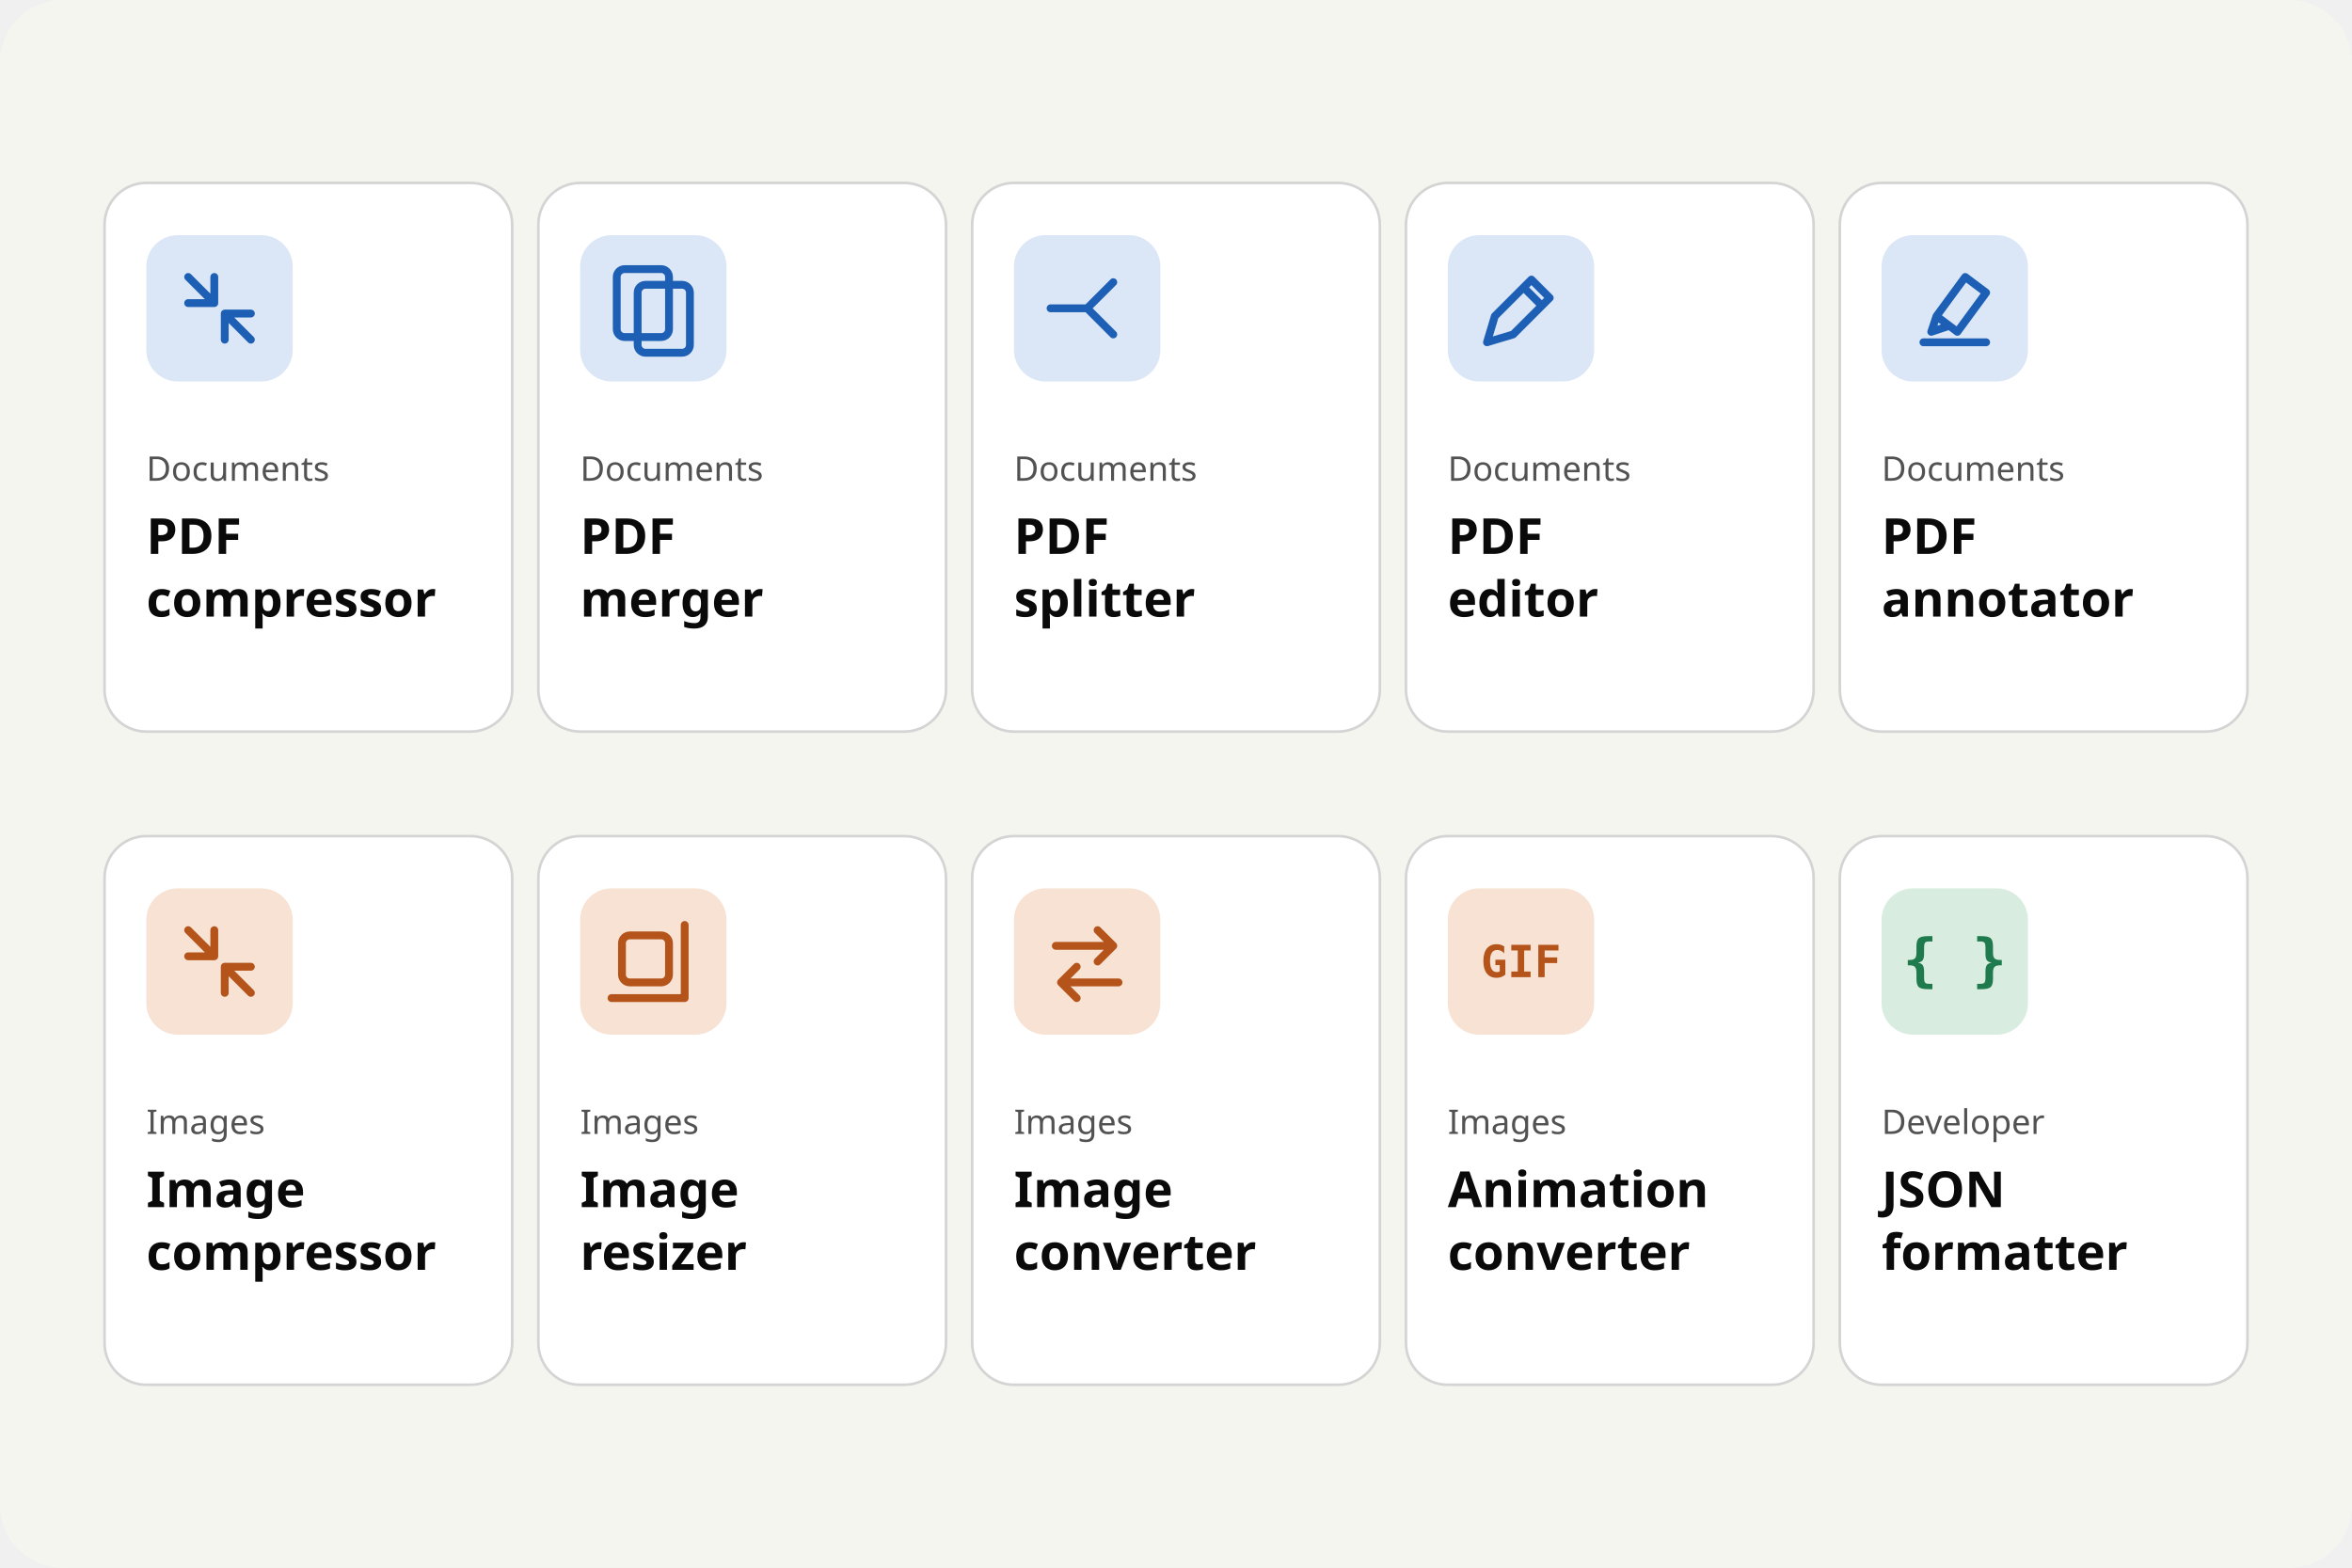
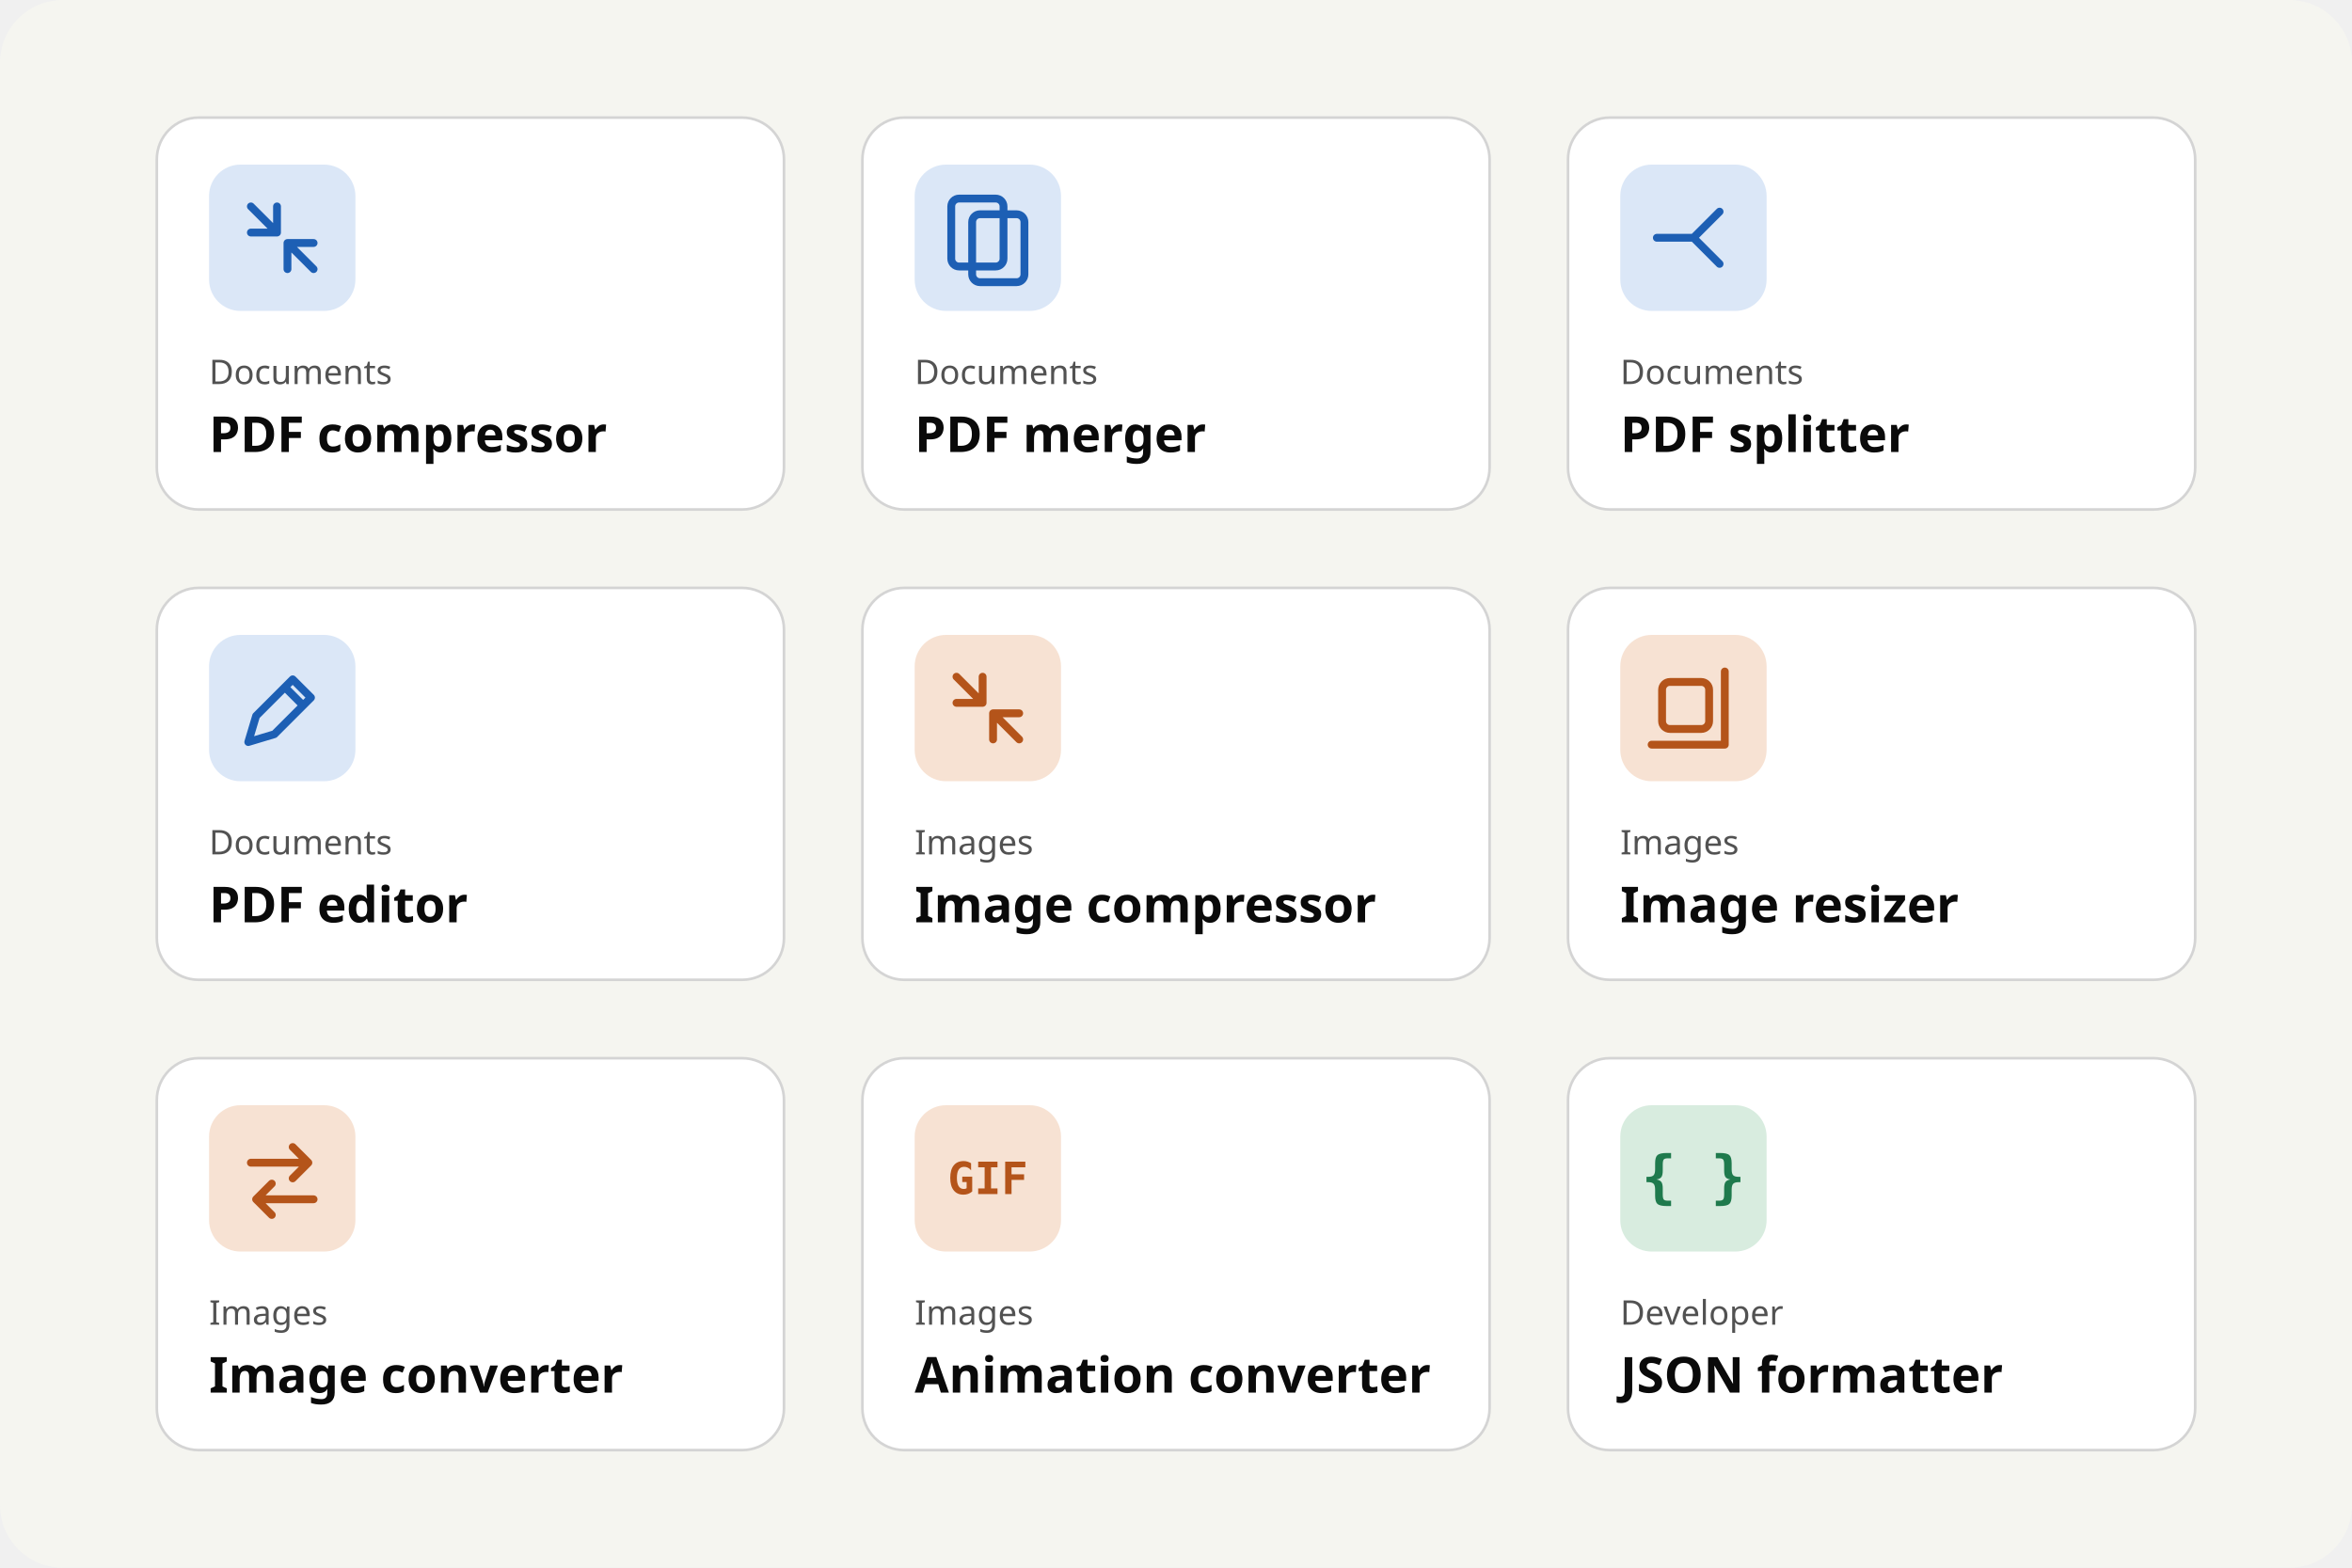
<svg xmlns="http://www.w3.org/2000/svg" viewBox="0 0 900 600" role="img" aria-labelledby="title desc">
  <rect width="900" height="600" rx="24" fill="#f5f5f0" />
-   <rect x="40" y="70" width="156" height="210" rx="16" fill="#fff" stroke="#d4d4d4" />
-   <rect x="56" y="90" width="56" height="56" rx="12" fill="#dbe7f7" />
-   <g transform="translate(84 118)" fill="none" stroke="#1d5fb4" stroke-width="3" stroke-linecap="round" stroke-linejoin="round">
+   <rect x="60" y="45" width="240" height="150" rx="16" fill="#fff" stroke="#d4d4d4" />
+   <rect x="80" y="63" width="56" height="56" rx="12" fill="#dbe7f7" />
+   <g transform="translate(108 91)" fill="none" stroke="#1d5fb4" stroke-width="3" stroke-linecap="round" stroke-linejoin="round">
    <path d="M-12 -12 l10 10 m-10 0 h10 v-10 M12 12 l-10 -10 m10 0 h-10 v10" />
  </g>
-   <text x="56" y="184" font-family="sans-serif" font-size="13" fill="#525252">Documents</text>
-   <text x="56" y="212" font-family="sans-serif" font-size="19" font-weight="600" fill="#0a0a0a">PDF</text>
-   <text x="56" y="236" font-family="sans-serif" font-size="19" font-weight="600" fill="#0a0a0a">compressor</text>
-   <rect x="206" y="70" width="156" height="210" rx="16" fill="#fff" stroke="#d4d4d4" />
-   <rect x="222" y="90" width="56" height="56" rx="12" fill="#dbe7f7" />
-   <g transform="translate(250 118)" fill="none" stroke="#1d5fb4" stroke-width="3" stroke-linecap="round" stroke-linejoin="round">
+   <text x="80" y="147" font-family="sans-serif" font-size="13" fill="#525252">Documents</text>
+   <text x="80" y="173" font-family="sans-serif" font-size="19" font-weight="600" fill="#0a0a0a">PDF compressor</text>
+   <rect x="330" y="45" width="240" height="150" rx="16" fill="#fff" stroke="#d4d4d4" />
+   <rect x="350" y="63" width="56" height="56" rx="12" fill="#dbe7f7" />
+   <g transform="translate(378 91)" fill="none" stroke="#1d5fb4" stroke-width="3" stroke-linecap="round" stroke-linejoin="round">
    <rect x="-14" y="-15" width="20" height="26" rx="3" />
    <rect x="-6" y="-9" width="20" height="26" rx="3" />
  </g>
-   <text x="222" y="184" font-family="sans-serif" font-size="13" fill="#525252">Documents</text>
-   <text x="222" y="212" font-family="sans-serif" font-size="19" font-weight="600" fill="#0a0a0a">PDF</text>
-   <text x="222" y="236" font-family="sans-serif" font-size="19" font-weight="600" fill="#0a0a0a">merger</text>
-   <rect x="372" y="70" width="156" height="210" rx="16" fill="#fff" stroke="#d4d4d4" />
-   <rect x="388" y="90" width="56" height="56" rx="12" fill="#dbe7f7" />
-   <g transform="translate(416 118)" fill="none" stroke="#1d5fb4" stroke-width="3" stroke-linecap="round" stroke-linejoin="round">
+   <text x="350" y="147" font-family="sans-serif" font-size="13" fill="#525252">Documents</text>
+   <text x="350" y="173" font-family="sans-serif" font-size="19" font-weight="600" fill="#0a0a0a">PDF merger</text>
+   <rect x="600" y="45" width="240" height="150" rx="16" fill="#fff" stroke="#d4d4d4" />
+   <rect x="620" y="63" width="56" height="56" rx="12" fill="#dbe7f7" />
+   <g transform="translate(648 91)" fill="none" stroke="#1d5fb4" stroke-width="3" stroke-linecap="round" stroke-linejoin="round">
    <path d="M-14 0 h14 l10 -10 m-10 10 l10 10" />
  </g>
-   <text x="388" y="184" font-family="sans-serif" font-size="13" fill="#525252">Documents</text>
-   <text x="388" y="212" font-family="sans-serif" font-size="19" font-weight="600" fill="#0a0a0a">PDF</text>
-   <text x="388" y="236" font-family="sans-serif" font-size="19" font-weight="600" fill="#0a0a0a">splitter</text>
-   <rect x="538" y="70" width="156" height="210" rx="16" fill="#fff" stroke="#d4d4d4" />
-   <rect x="554" y="90" width="56" height="56" rx="12" fill="#dbe7f7" />
-   <g transform="translate(582 118)" fill="none" stroke="#1d5fb4" stroke-width="3" stroke-linecap="round" stroke-linejoin="round">
+   <text x="620" y="147" font-family="sans-serif" font-size="13" fill="#525252">Documents</text>
+   <text x="620" y="173" font-family="sans-serif" font-size="19" font-weight="600" fill="#0a0a0a">PDF splitter</text>
+   <rect x="60" y="225" width="240" height="150" rx="16" fill="#fff" stroke="#d4d4d4" />
+   <rect x="80" y="243" width="56" height="56" rx="12" fill="#dbe7f7" />
+   <g transform="translate(108 271)" fill="none" stroke="#1d5fb4" stroke-width="3" stroke-linecap="round" stroke-linejoin="round">
    <path d="M-13 13 l3 -10 l14 -14 l7 7 l-14 14 z M1 -8 l7 7" />
  </g>
-   <text x="554" y="184" font-family="sans-serif" font-size="13" fill="#525252">Documents</text>
-   <text x="554" y="212" font-family="sans-serif" font-size="19" font-weight="600" fill="#0a0a0a">PDF</text>
-   <text x="554" y="236" font-family="sans-serif" font-size="19" font-weight="600" fill="#0a0a0a">editor</text>
-   <rect x="704" y="70" width="156" height="210" rx="16" fill="#fff" stroke="#d4d4d4" />
-   <rect x="720" y="90" width="56" height="56" rx="12" fill="#dbe7f7" />
-   <g transform="translate(748 118)" fill="none" stroke="#1d5fb4" stroke-width="3" stroke-linecap="round" stroke-linejoin="round">
-     <path d="M-12 13 h24 M-7 3 l11 -15 l8 6 l-11 15 z M-7 3 l-2 6 l6 -2" />
-   </g>
-   <text x="720" y="184" font-family="sans-serif" font-size="13" fill="#525252">Documents</text>
-   <text x="720" y="212" font-family="sans-serif" font-size="19" font-weight="600" fill="#0a0a0a">PDF</text>
-   <text x="720" y="236" font-family="sans-serif" font-size="19" font-weight="600" fill="#0a0a0a">annotator</text>
-   <rect x="40" y="320" width="156" height="210" rx="16" fill="#fff" stroke="#d4d4d4" />
-   <rect x="56" y="340" width="56" height="56" rx="12" fill="#f7e2d3" />
-   <g transform="translate(84 368)" fill="none" stroke="#b4541a" stroke-width="3" stroke-linecap="round" stroke-linejoin="round">
+   <text x="80" y="327" font-family="sans-serif" font-size="13" fill="#525252">Documents</text>
+   <text x="80" y="353" font-family="sans-serif" font-size="19" font-weight="600" fill="#0a0a0a">PDF editor</text>
+   <rect x="330" y="225" width="240" height="150" rx="16" fill="#fff" stroke="#d4d4d4" />
+   <rect x="350" y="243" width="56" height="56" rx="12" fill="#f7e2d3" />
+   <g transform="translate(378 271)" fill="none" stroke="#b4541a" stroke-width="3" stroke-linecap="round" stroke-linejoin="round">
    <path d="M-12 -12 l10 10 m-10 0 h10 v-10 M12 12 l-10 -10 m10 0 h-10 v10" />
  </g>
-   <text x="56" y="434" font-family="sans-serif" font-size="13" fill="#525252">Images</text>
-   <text x="56" y="462" font-family="sans-serif" font-size="19" font-weight="600" fill="#0a0a0a">Image</text>
-   <text x="56" y="486" font-family="sans-serif" font-size="19" font-weight="600" fill="#0a0a0a">compressor</text>
-   <rect x="206" y="320" width="156" height="210" rx="16" fill="#fff" stroke="#d4d4d4" />
-   <rect x="222" y="340" width="56" height="56" rx="12" fill="#f7e2d3" />
-   <g transform="translate(250 368)" fill="none" stroke="#b4541a" stroke-width="3" stroke-linecap="round" stroke-linejoin="round">
+   <text x="350" y="327" font-family="sans-serif" font-size="13" fill="#525252">Images</text>
+   <text x="350" y="353" font-family="sans-serif" font-size="19" font-weight="600" fill="#0a0a0a">Image compressor</text>
+   <rect x="600" y="225" width="240" height="150" rx="16" fill="#fff" stroke="#d4d4d4" />
+   <rect x="620" y="243" width="56" height="56" rx="12" fill="#f7e2d3" />
+   <g transform="translate(648 271)" fill="none" stroke="#b4541a" stroke-width="3" stroke-linecap="round" stroke-linejoin="round">
    <rect x="-12" y="-10" width="18" height="18" rx="3" />
    <path d="M12 -14 v28 M-16 14 h28" />
  </g>
-   <text x="222" y="434" font-family="sans-serif" font-size="13" fill="#525252">Images</text>
-   <text x="222" y="462" font-family="sans-serif" font-size="19" font-weight="600" fill="#0a0a0a">Image</text>
-   <text x="222" y="486" font-family="sans-serif" font-size="19" font-weight="600" fill="#0a0a0a">resizer</text>
-   <rect x="372" y="320" width="156" height="210" rx="16" fill="#fff" stroke="#d4d4d4" />
-   <rect x="388" y="340" width="56" height="56" rx="12" fill="#f7e2d3" />
-   <g transform="translate(416 368)" fill="none" stroke="#b4541a" stroke-width="3" stroke-linecap="round" stroke-linejoin="round">
+   <text x="620" y="327" font-family="sans-serif" font-size="13" fill="#525252">Images</text>
+   <text x="620" y="353" font-family="sans-serif" font-size="19" font-weight="600" fill="#0a0a0a">Image resizer</text>
+   <rect x="60" y="405" width="240" height="150" rx="16" fill="#fff" stroke="#d4d4d4" />
+   <rect x="80" y="423" width="56" height="56" rx="12" fill="#f7e2d3" />
+   <g transform="translate(108 451)" fill="none" stroke="#b4541a" stroke-width="3" stroke-linecap="round" stroke-linejoin="round">
    <path d="M-12 -6 h22 l-6 -6 m6 6 l-6 6 M12 8 h-22 l6 -6 m-6 6 l6 6" />
  </g>
-   <text x="388" y="434" font-family="sans-serif" font-size="13" fill="#525252">Images</text>
-   <text x="388" y="462" font-family="sans-serif" font-size="19" font-weight="600" fill="#0a0a0a">Image</text>
-   <text x="388" y="486" font-family="sans-serif" font-size="19" font-weight="600" fill="#0a0a0a">converter</text>
-   <rect x="538" y="320" width="156" height="210" rx="16" fill="#fff" stroke="#d4d4d4" />
-   <rect x="554" y="340" width="56" height="56" rx="12" fill="#f7e2d3" />
-   <text x="582" y="374" font-family="monospace" font-size="17" font-weight="700" fill="#b4541a" text-anchor="middle">GIF</text>
-   <text x="554" y="434" font-family="sans-serif" font-size="13" fill="#525252">Images</text>
-   <text x="554" y="462" font-family="sans-serif" font-size="19" font-weight="600" fill="#0a0a0a">Animation</text>
-   <text x="554" y="486" font-family="sans-serif" font-size="19" font-weight="600" fill="#0a0a0a">converter</text>
-   <rect x="704" y="320" width="156" height="210" rx="16" fill="#fff" stroke="#d4d4d4" />
-   <rect x="720" y="340" width="56" height="56" rx="12" fill="#d8ecdf" />
-   <text x="748" y="375" font-family="monospace" font-size="22" font-weight="700" fill="#1f7a4d" text-anchor="middle">{ }</text>
-   <text x="720" y="434" font-family="sans-serif" font-size="13" fill="#525252">Developer</text>
-   <text x="720" y="462" font-family="sans-serif" font-size="19" font-weight="600" fill="#0a0a0a">JSON</text>
-   <text x="720" y="486" font-family="sans-serif" font-size="19" font-weight="600" fill="#0a0a0a">formatter</text>
+   <text x="80" y="507" font-family="sans-serif" font-size="13" fill="#525252">Images</text>
+   <text x="80" y="533" font-family="sans-serif" font-size="19" font-weight="600" fill="#0a0a0a">Image converter</text>
+   <rect x="330" y="405" width="240" height="150" rx="16" fill="#fff" stroke="#d4d4d4" />
+   <rect x="350" y="423" width="56" height="56" rx="12" fill="#f7e2d3" />
+   <text x="378" y="457" font-family="monospace" font-size="17" font-weight="700" fill="#b4541a" text-anchor="middle">GIF</text>
+   <text x="350" y="507" font-family="sans-serif" font-size="13" fill="#525252">Images</text>
+   <text x="350" y="533" font-family="sans-serif" font-size="19" font-weight="600" fill="#0a0a0a">Animation converter</text>
+   <rect x="600" y="405" width="240" height="150" rx="16" fill="#fff" stroke="#d4d4d4" />
+   <rect x="620" y="423" width="56" height="56" rx="12" fill="#d8ecdf" />
+   <text x="648" y="458" font-family="monospace" font-size="22" font-weight="700" fill="#1f7a4d" text-anchor="middle">{ }</text>
+   <text x="620" y="507" font-family="sans-serif" font-size="13" fill="#525252">Developer</text>
+   <text x="620" y="533" font-family="sans-serif" font-size="19" font-weight="600" fill="#0a0a0a">JSON formatter</text>
</svg>
